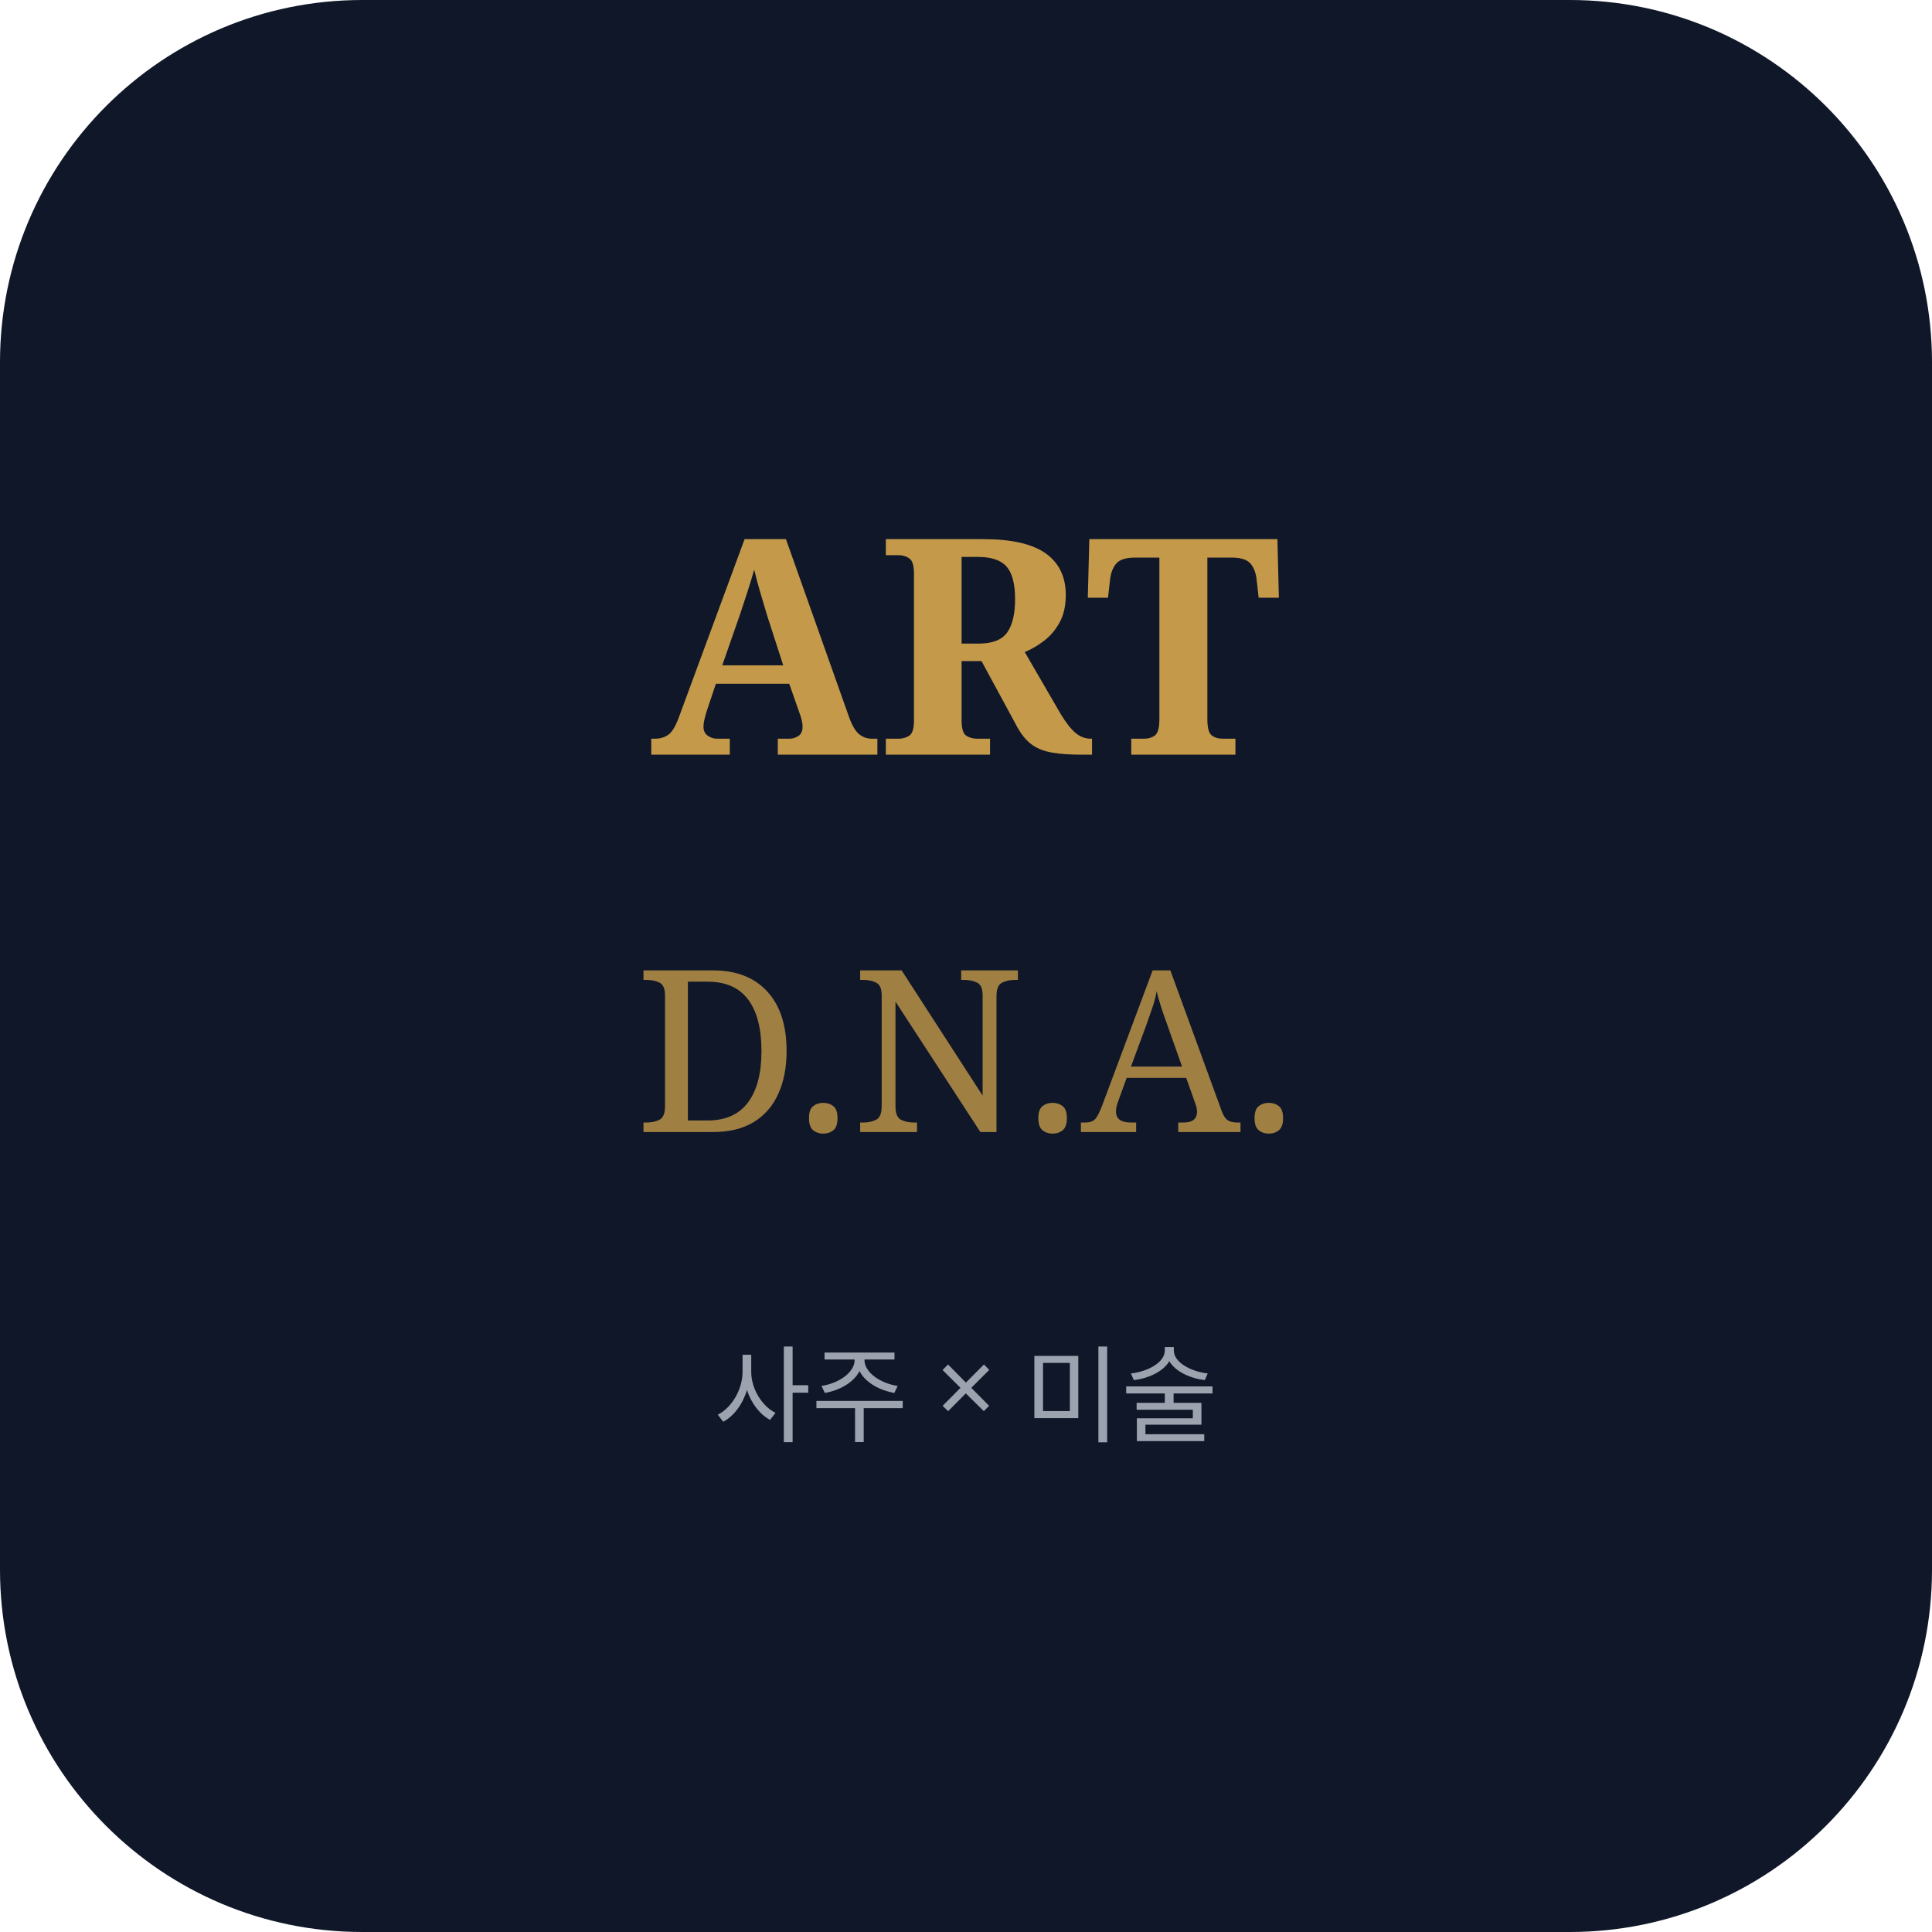
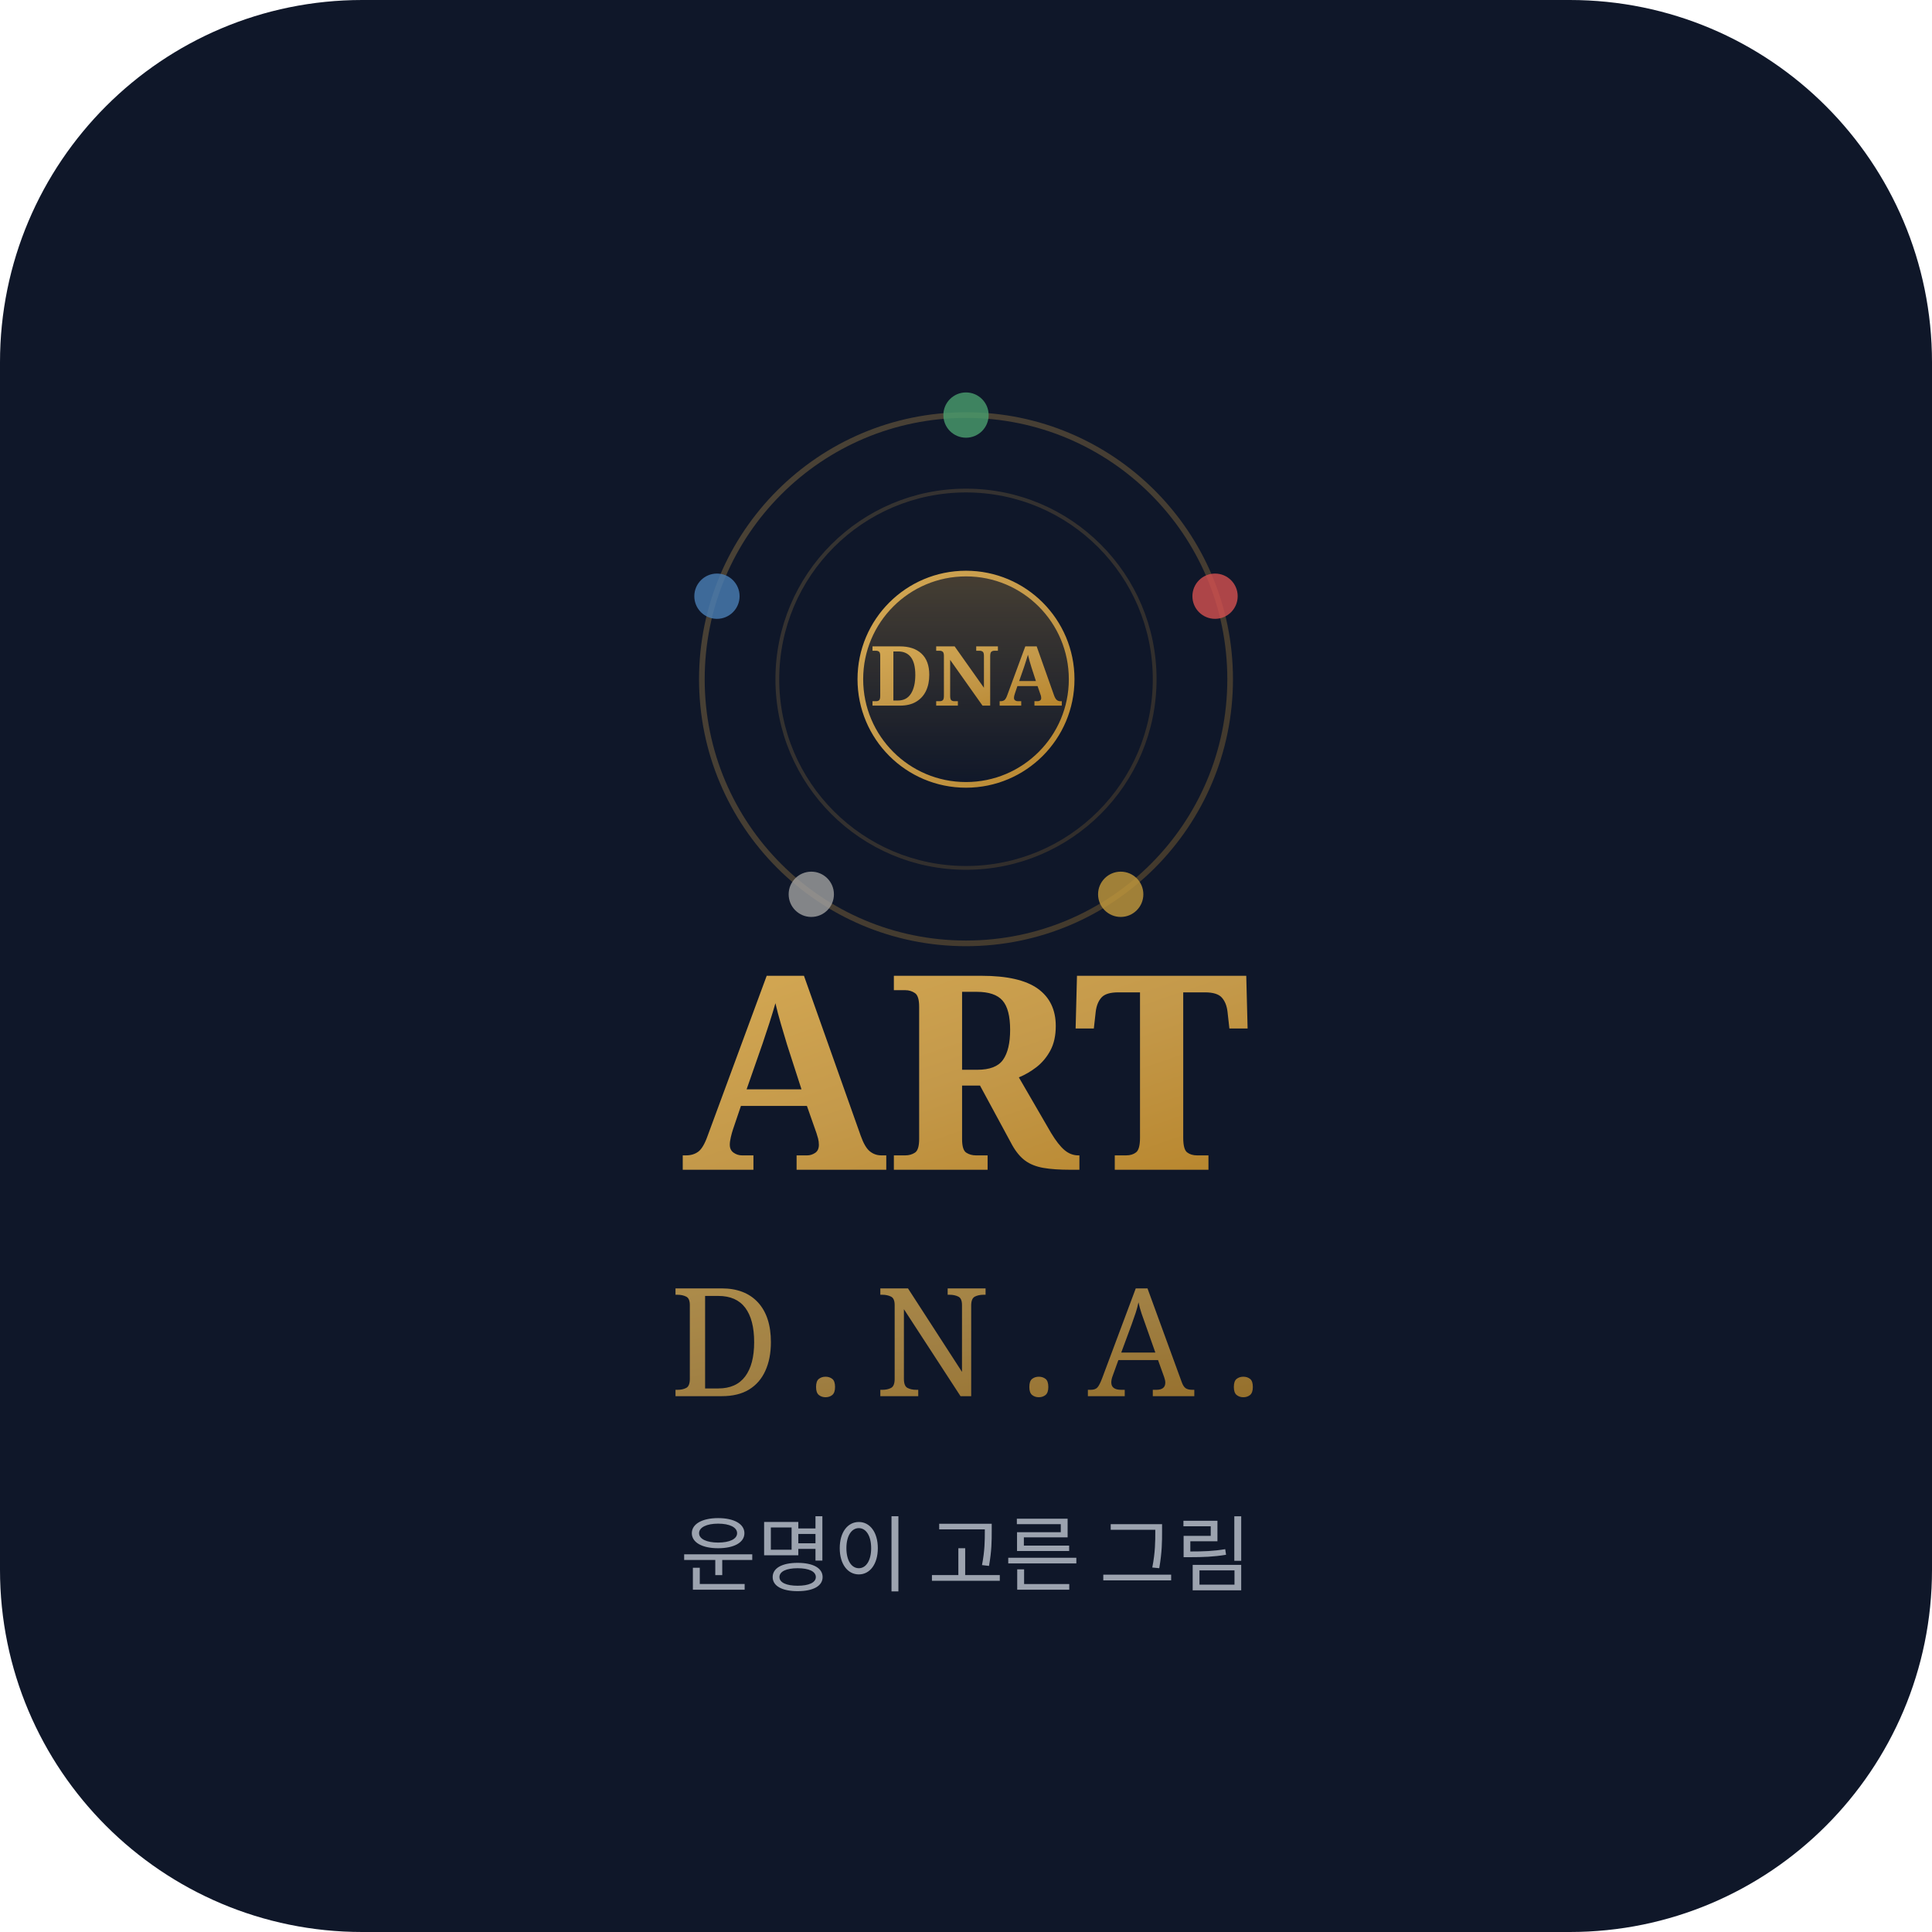
<svg xmlns="http://www.w3.org/2000/svg" width="512" height="512" viewBox="0 0 512 512">
+   <defs>
+     <linearGradient id="gold" x1="0%" y1="0%" x2="100%" y2="100%">
+       <stop offset="0%" stop-color="#d4a853" />
+       <stop offset="50%" stop-color="#c4994a" />
+       <stop offset="100%" stop-color="#b8862d" />
+     </linearGradient>
+     <linearGradient id="glow" x1="50%" y1="0%" x2="50%" y2="100%">
+       <stop offset="0%" stop-color="#c4994a" stop-opacity="0.3" />
+       <stop offset="100%" stop-color="#c4994a" stop-opacity="0" />
+     </linearGradient>
+   </defs>
  <rect width="512" height="512" rx="96" fill="#0f1729" />
-   <text x="256" y="200" text-anchor="middle" font-family="serif" font-size="80" font-weight="bold" fill="#c4994a">ART</text>
-   <text x="256" y="300" text-anchor="middle" font-family="serif" font-size="60" fill="#c4994a" opacity="0.8">D.N.A.</text>
-   <text x="256" y="380" text-anchor="middle" font-family="sans-serif" font-size="28" fill="#9ca3af">사주 × 미술</text>
+   <circle cx="256" cy="180" r="70" fill="none" stroke="url(#gold)" stroke-width="1.5" opacity="0.3" />
+   <circle cx="256" cy="180" r="50" fill="none" stroke="url(#gold)" stroke-width="1" opacity="0.2" />
+   <circle cx="256" cy="110" r="6" fill="#4a9e6e" opacity="0.8" />
+   <circle cx="322" cy="158" r="6" fill="#d45050" opacity="0.8" />
+   <circle cx="297" cy="237" r="6" fill="#c49a3c" opacity="0.8" />
+   <circle cx="215" cy="237" r="6" fill="#a0a0a0" opacity="0.8" />
+   <circle cx="190" cy="158" r="6" fill="#4a7eb5" opacity="0.8" />
+   <circle cx="256" cy="180" r="28" fill="url(#glow)" stroke="url(#gold)" stroke-width="1.5" />
+   <text x="256" y="187" text-anchor="middle" font-family="Georgia,serif" font-size="22" font-weight="bold" fill="url(#gold)">DNA</text>
+   <text x="256" y="310" text-anchor="middle" font-family="Georgia,serif" font-size="72" font-weight="bold" fill="url(#gold)">ART</text>
+   <text x="256" y="370" text-anchor="middle" font-family="Georgia,serif" font-size="40" fill="url(#gold)" opacity="0.8" letter-spacing="8">D.N.A.</text>
+   <text x="256" y="420" text-anchor="middle" font-family="'Noto Sans KR',sans-serif" font-size="22" fill="#9ca3af">운명이 고른 그림</text>
</svg>
